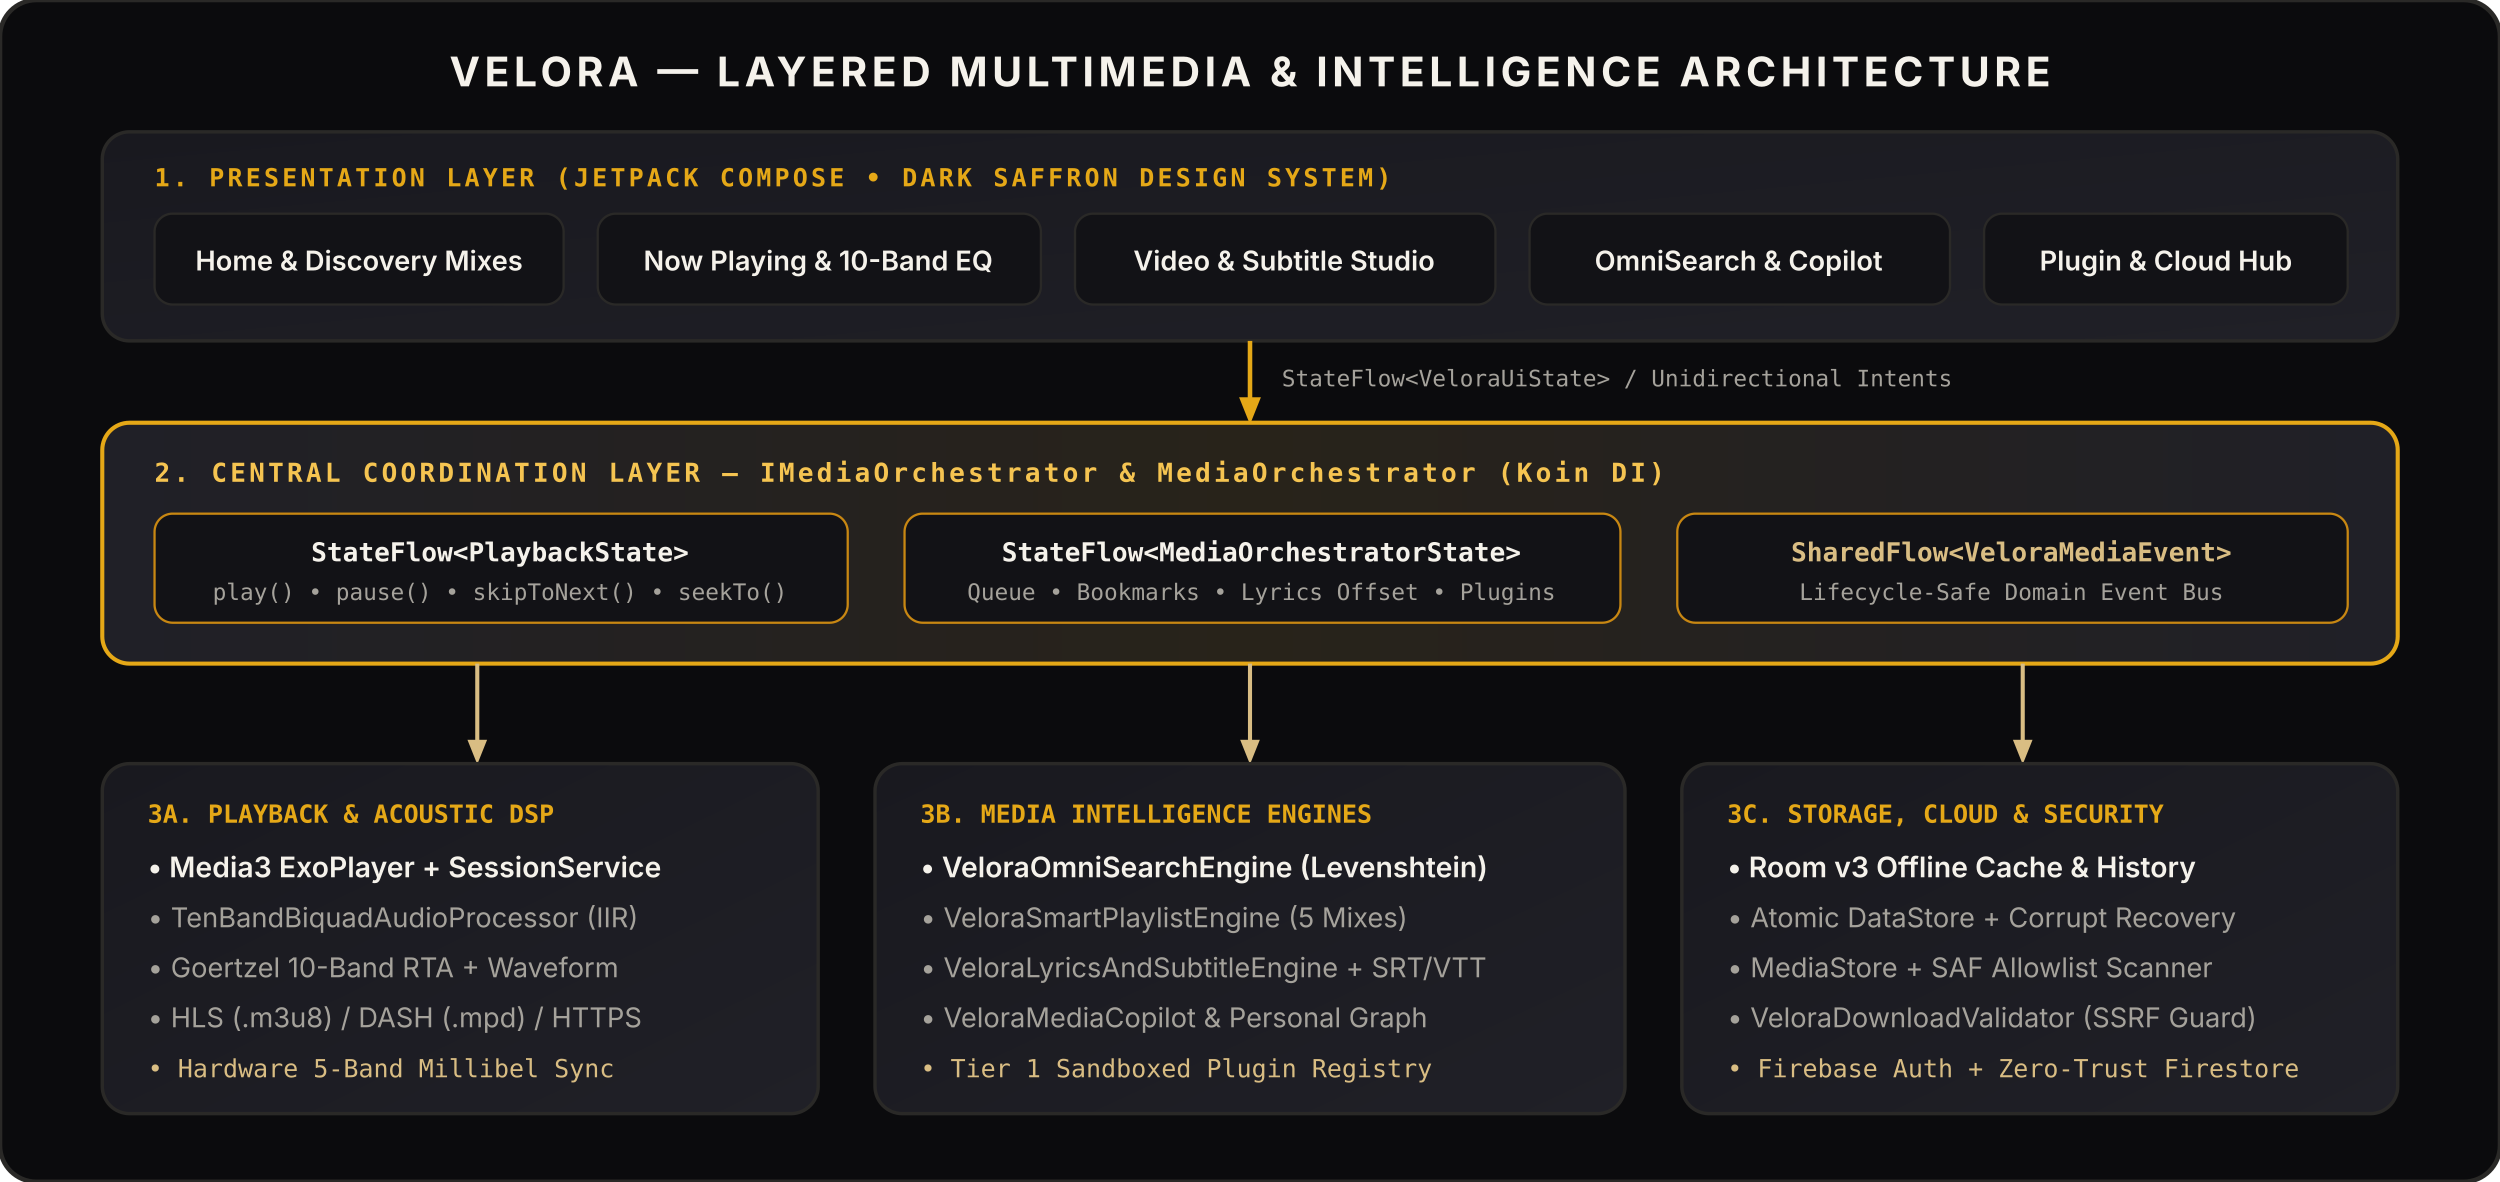
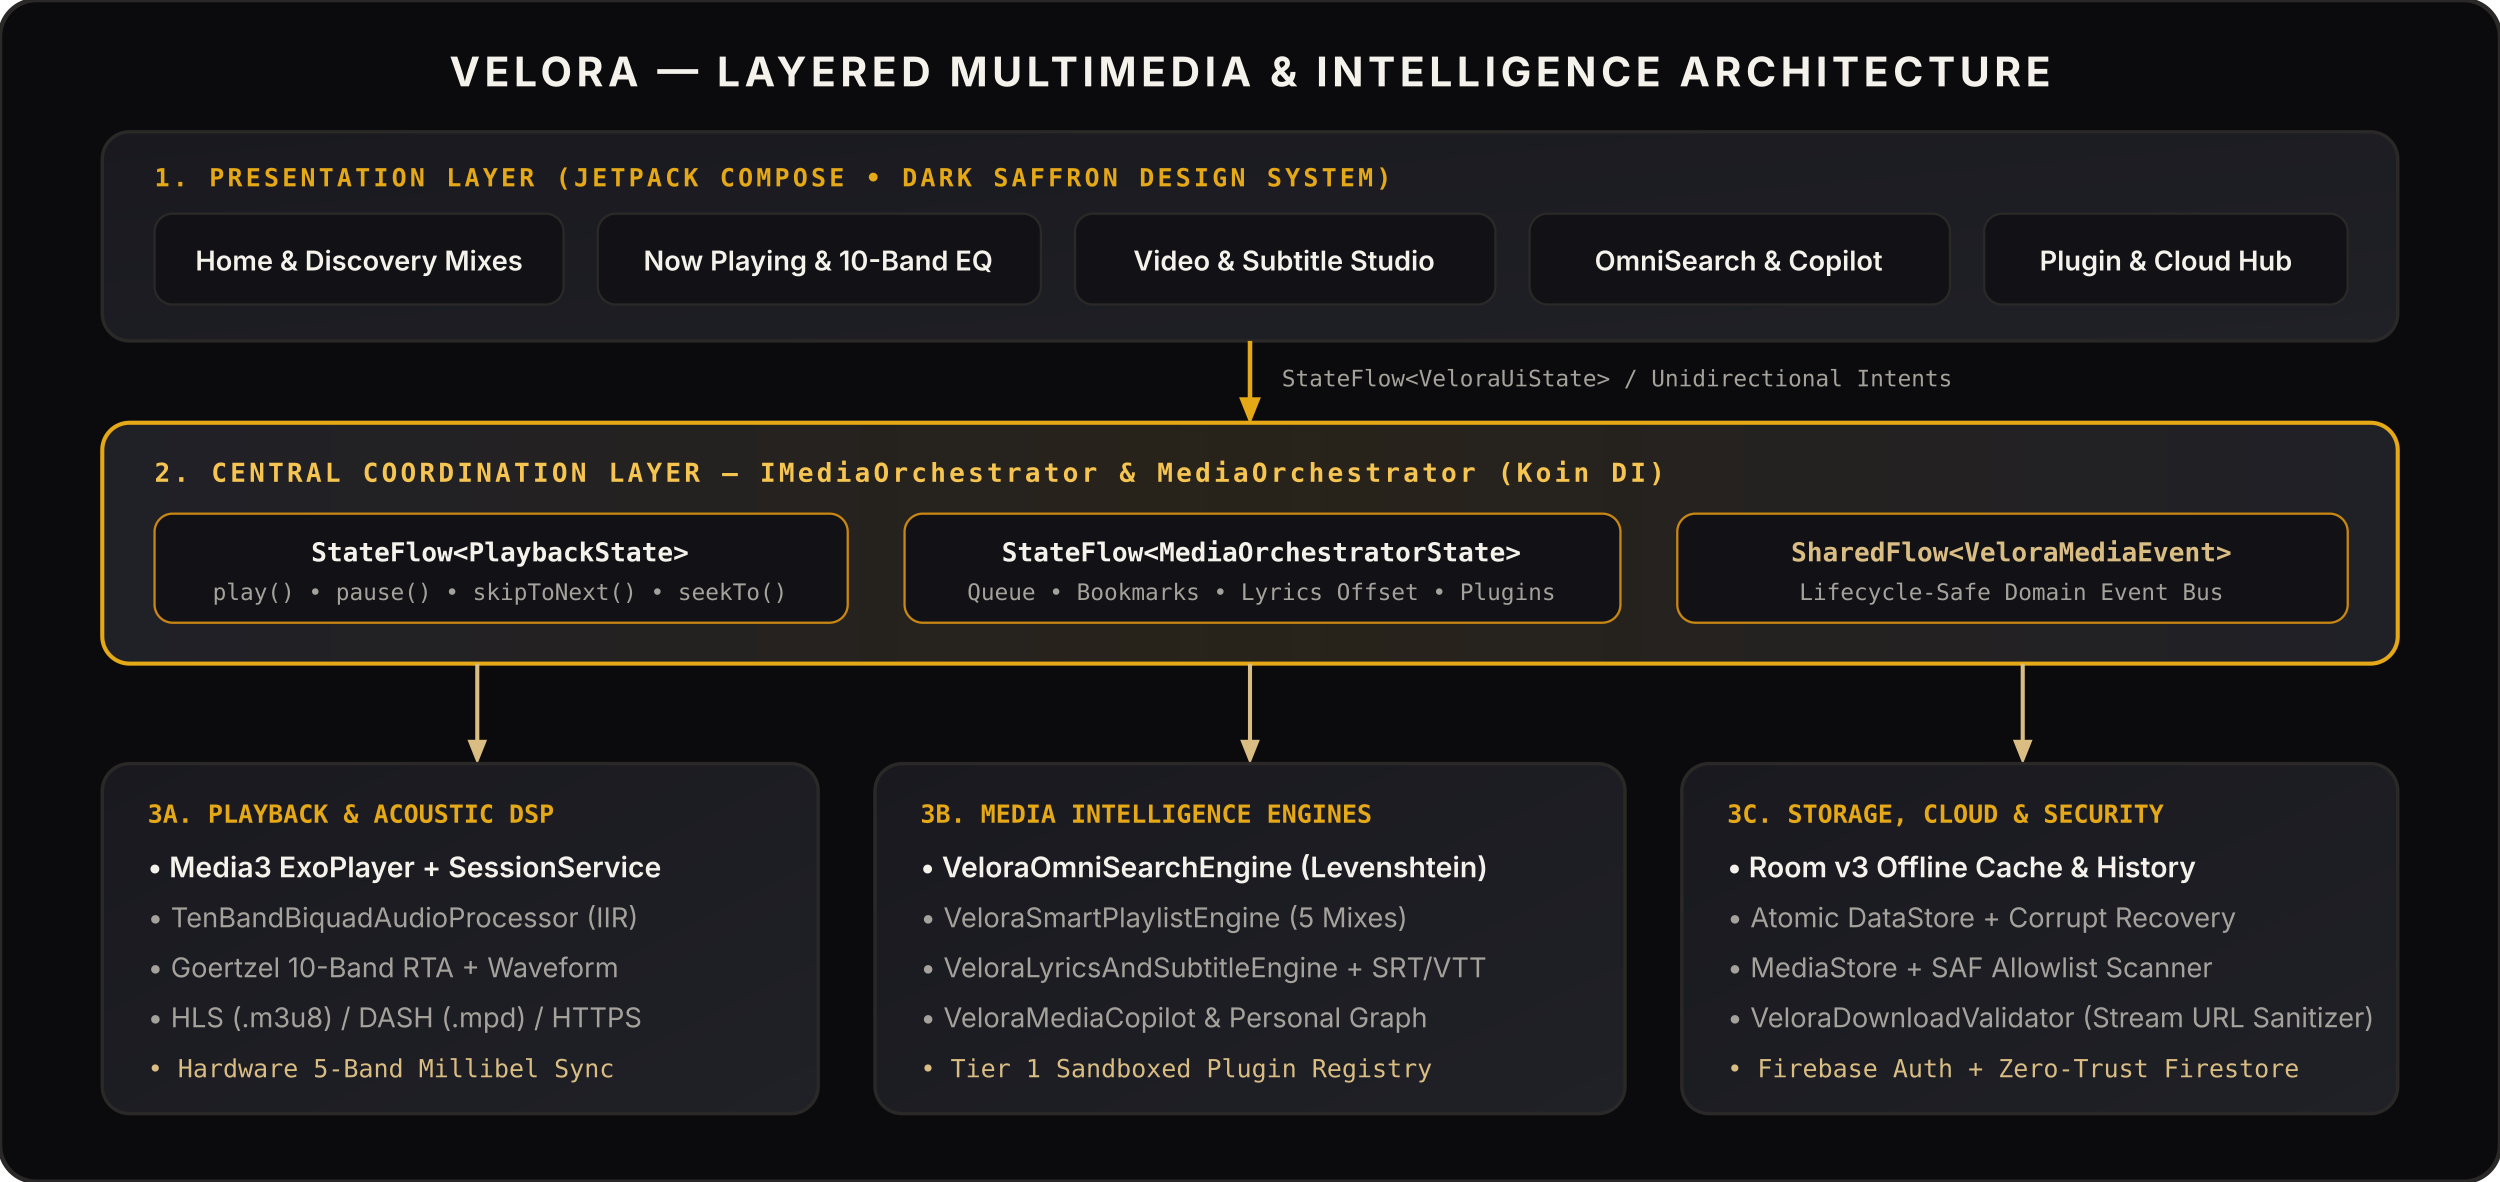
<svg xmlns="http://www.w3.org/2000/svg" viewBox="0 0 1100 520" width="100%" height="520" role="img" aria-label="VELORA System Architecture Diagram">
  <defs>
    <linearGradient id="cardGrad" x1="0%" y1="0%" x2="100%" y2="100%">
      <stop offset="0%" stop-color="#19191F" />
      <stop offset="100%" stop-color="#202027" />
    </linearGradient>
    <linearGradient id="orchestratorGrad" x1="0%" y1="0%" x2="100%" y2="0%">
      <stop offset="0%" stop-color="#202027" />
      <stop offset="50%" stop-color="#28231A" />
      <stop offset="100%" stop-color="#202027" />
    </linearGradient>
    <marker id="arrowSaffron" viewBox="0 0 10 10" refX="6" refY="5" markerWidth="6" markerHeight="6" orient="auto-start-reverse">
      <path d="M 0 1 L 10 5 L 0 9 z" fill="#E5A817" />
    </marker>
    <marker id="arrowGold" viewBox="0 0 10 10" refX="6" refY="5" markerWidth="6" markerHeight="6" orient="auto-start-reverse">
      <path d="M 0 1 L 10 5 L 0 9 z" fill="#D9BD83" />
    </marker>
  </defs>
  <rect width="1100" height="520" rx="16" fill="#0B0B0D" stroke="#2A2927" stroke-width="2" />
  <text x="550" y="38" fill="#F5F2EB" font-family="Space Grotesk, Inter, sans-serif" font-size="18" font-weight="700" text-anchor="middle" letter-spacing="2">
    VELORA — LAYERED MULTIMEDIA &amp; INTELLIGENCE ARCHITECTURE
  </text>
  <rect x="45" y="58" width="1010" height="92" rx="12" fill="url(#cardGrad)" stroke="#2A2927" stroke-width="1.5" />
  <text x="68" y="82" fill="#E5A817" font-family="JetBrains Mono, monospace" font-size="11" font-weight="700" letter-spacing="1.4">
    1. PRESENTATION LAYER (JETPACK COMPOSE • DARK SAFFRON DESIGN SYSTEM)
  </text>
  <g transform="translate(68, 94)" font-family="Inter, sans-serif" font-size="12" font-weight="600">
    <rect x="0" y="0" width="180" height="40" rx="8" fill="#121216" stroke="#2A2927" />
    <text x="90" y="25" fill="#F5F2EB" text-anchor="middle">Home &amp; Discovery Mixes</text>
    <rect x="195" y="0" width="195" height="40" rx="8" fill="#121216" stroke="#2A2927" />
    <text x="292" y="25" fill="#F5F2EB" text-anchor="middle">Now Playing &amp; 10-Band EQ</text>
    <rect x="405" y="0" width="185" height="40" rx="8" fill="#121216" stroke="#2A2927" />
    <text x="497" y="25" fill="#F5F2EB" text-anchor="middle">Video &amp; Subtitle Studio</text>
    <rect x="605" y="0" width="185" height="40" rx="8" fill="#121216" stroke="#2A2927" />
    <text x="697" y="25" fill="#F5F2EB" text-anchor="middle">OmniSearch &amp; Copilot</text>
    <rect x="805" y="0" width="160" height="40" rx="8" fill="#121216" stroke="#2A2927" />
    <text x="885" y="25" fill="#F5F2EB" text-anchor="middle">Plugin &amp; Cloud Hub</text>
  </g>
  <line x1="550" y1="150" x2="550" y2="182" stroke="#E5A817" stroke-width="2" marker-end="url(#arrowSaffron)" />
  <text x="564" y="170" fill="#A5A29B" font-family="JetBrains Mono, monospace" font-size="10">StateFlow&lt;VeloraUiState&gt; / Unidirectional Intents</text>
  <rect x="45" y="186" width="1010" height="106" rx="12" fill="url(#orchestratorGrad)" stroke="#E5A817" stroke-width="1.8" />
  <text x="68" y="212" fill="#F5C451" font-family="JetBrains Mono, monospace" font-size="11.5" font-weight="700" letter-spacing="1.4">
    2. CENTRAL COORDINATION LAYER — IMediaOrchestrator &amp; MediaOrchestrator (Koin DI)
  </text>
  <g transform="translate(68, 226)" font-family="JetBrains Mono, monospace" font-size="11.5">
    <rect x="0" y="0" width="305" height="48" rx="8" fill="#121216" stroke="#C88712" stroke-width="1" />
    <text x="152" y="21" fill="#F5F2EB" text-anchor="middle" font-weight="700">StateFlow&lt;PlaybackState&gt;</text>
    <text x="152" y="38" fill="#A5A29B" text-anchor="middle" font-size="10">play() • pause() • skipToNext() • seekTo()</text>
    <rect x="330" y="0" width="315" height="48" rx="8" fill="#121216" stroke="#C88712" stroke-width="1" />
    <text x="487" y="21" fill="#F5F2EB" text-anchor="middle" font-weight="700">StateFlow&lt;MediaOrchestratorState&gt;</text>
    <text x="487" y="38" fill="#A5A29B" text-anchor="middle" font-size="10">Queue • Bookmarks • Lyrics Offset • Plugins</text>
    <rect x="670" y="0" width="295" height="48" rx="8" fill="#121216" stroke="#C88712" stroke-width="1" />
    <text x="817" y="21" fill="#D9BD83" text-anchor="middle" font-weight="700">SharedFlow&lt;VeloraMediaEvent&gt;</text>
    <text x="817" y="38" fill="#A5A29B" text-anchor="middle" font-size="10">Lifecycle-Safe Domain Event Bus</text>
  </g>
  <line x1="210" y1="292" x2="210" y2="332" stroke="#D9BD83" stroke-width="1.8" marker-end="url(#arrowGold)" />
  <line x1="550" y1="292" x2="550" y2="332" stroke="#D9BD83" stroke-width="1.8" marker-end="url(#arrowGold)" />
  <line x1="890" y1="292" x2="890" y2="332" stroke="#D9BD83" stroke-width="1.8" marker-end="url(#arrowGold)" />
  <rect x="45" y="336" width="315" height="154" rx="12" fill="url(#cardGrad)" stroke="#2A2927" stroke-width="1.5" />
  <text x="65" y="362" fill="#E5A817" font-family="JetBrains Mono, monospace" font-size="11" font-weight="700">
    3A. PLAYBACK &amp; ACOUSTIC DSP
  </text>
  <text x="65" y="386" fill="#F5F2EB" font-family="Inter, sans-serif" font-size="12.5" font-weight="600">• Media3 ExoPlayer + SessionService</text>
  <text x="65" y="408" fill="#A5A29B" font-family="Inter, sans-serif" font-size="12">• TenBandBiquadAudioProcessor (IIR)</text>
  <text x="65" y="430" fill="#A5A29B" font-family="Inter, sans-serif" font-size="12">• Goertzel 10-Band RTA + Waveform</text>
  <text x="65" y="452" fill="#A5A29B" font-family="Inter, sans-serif" font-size="12">• HLS (.m3u8) / DASH (.mpd) / HTTPS</text>
  <text x="65" y="474" fill="#D9BD83" font-family="JetBrains Mono, monospace" font-size="11">• Hardware 5-Band Millibel Sync</text>
  <rect x="385" y="336" width="330" height="154" rx="12" fill="url(#cardGrad)" stroke="#2A2927" stroke-width="1.5" />
  <text x="405" y="362" fill="#E5A817" font-family="JetBrains Mono, monospace" font-size="11" font-weight="700">
    3B. MEDIA INTELLIGENCE ENGINES
  </text>
  <text x="405" y="386" fill="#F5F2EB" font-family="Inter, sans-serif" font-size="12.5" font-weight="600">• VeloraOmniSearchEngine (Levenshtein)</text>
  <text x="405" y="408" fill="#A5A29B" font-family="Inter, sans-serif" font-size="12">• VeloraSmartPlaylistEngine (5 Mixes)</text>
  <text x="405" y="430" fill="#A5A29B" font-family="Inter, sans-serif" font-size="12">• VeloraLyricsAndSubtitleEngine + SRT/VTT</text>
  <text x="405" y="452" fill="#A5A29B" font-family="Inter, sans-serif" font-size="12">• VeloraMediaCopilot &amp; Personal Graph</text>
  <text x="405" y="474" fill="#D9BD83" font-family="JetBrains Mono, monospace" font-size="11">• Tier 1 Sandboxed Plugin Registry</text>
  <rect x="740" y="336" width="315" height="154" rx="12" fill="url(#cardGrad)" stroke="#2A2927" stroke-width="1.5" />
  <text x="760" y="362" fill="#E5A817" font-family="JetBrains Mono, monospace" font-size="11" font-weight="700">
    3C. STORAGE, CLOUD &amp; SECURITY
  </text>
  <text x="760" y="386" fill="#F5F2EB" font-family="Inter, sans-serif" font-size="12.5" font-weight="600">• Room v3 Offline Cache &amp; History</text>
  <text x="760" y="408" fill="#A5A29B" font-family="Inter, sans-serif" font-size="12">• Atomic DataStore + Corrupt Recovery</text>
  <text x="760" y="430" fill="#A5A29B" font-family="Inter, sans-serif" font-size="12">• MediaStore + SAF Allowlist Scanner</text>
-   <text x="760" y="452" fill="#A5A29B" font-family="Inter, sans-serif" font-size="12">• VeloraDownloadValidator (SSRF Guard)</text>
+   <text x="760" y="452" fill="#A5A29B" font-family="Inter, sans-serif" font-size="12">• VeloraDownloadValidator (Stream URL Sanitizer)</text>
  <text x="760" y="474" fill="#D9BD83" font-family="JetBrains Mono, monospace" font-size="11">• Firebase Auth + Zero-Trust Firestore</text>
</svg>
